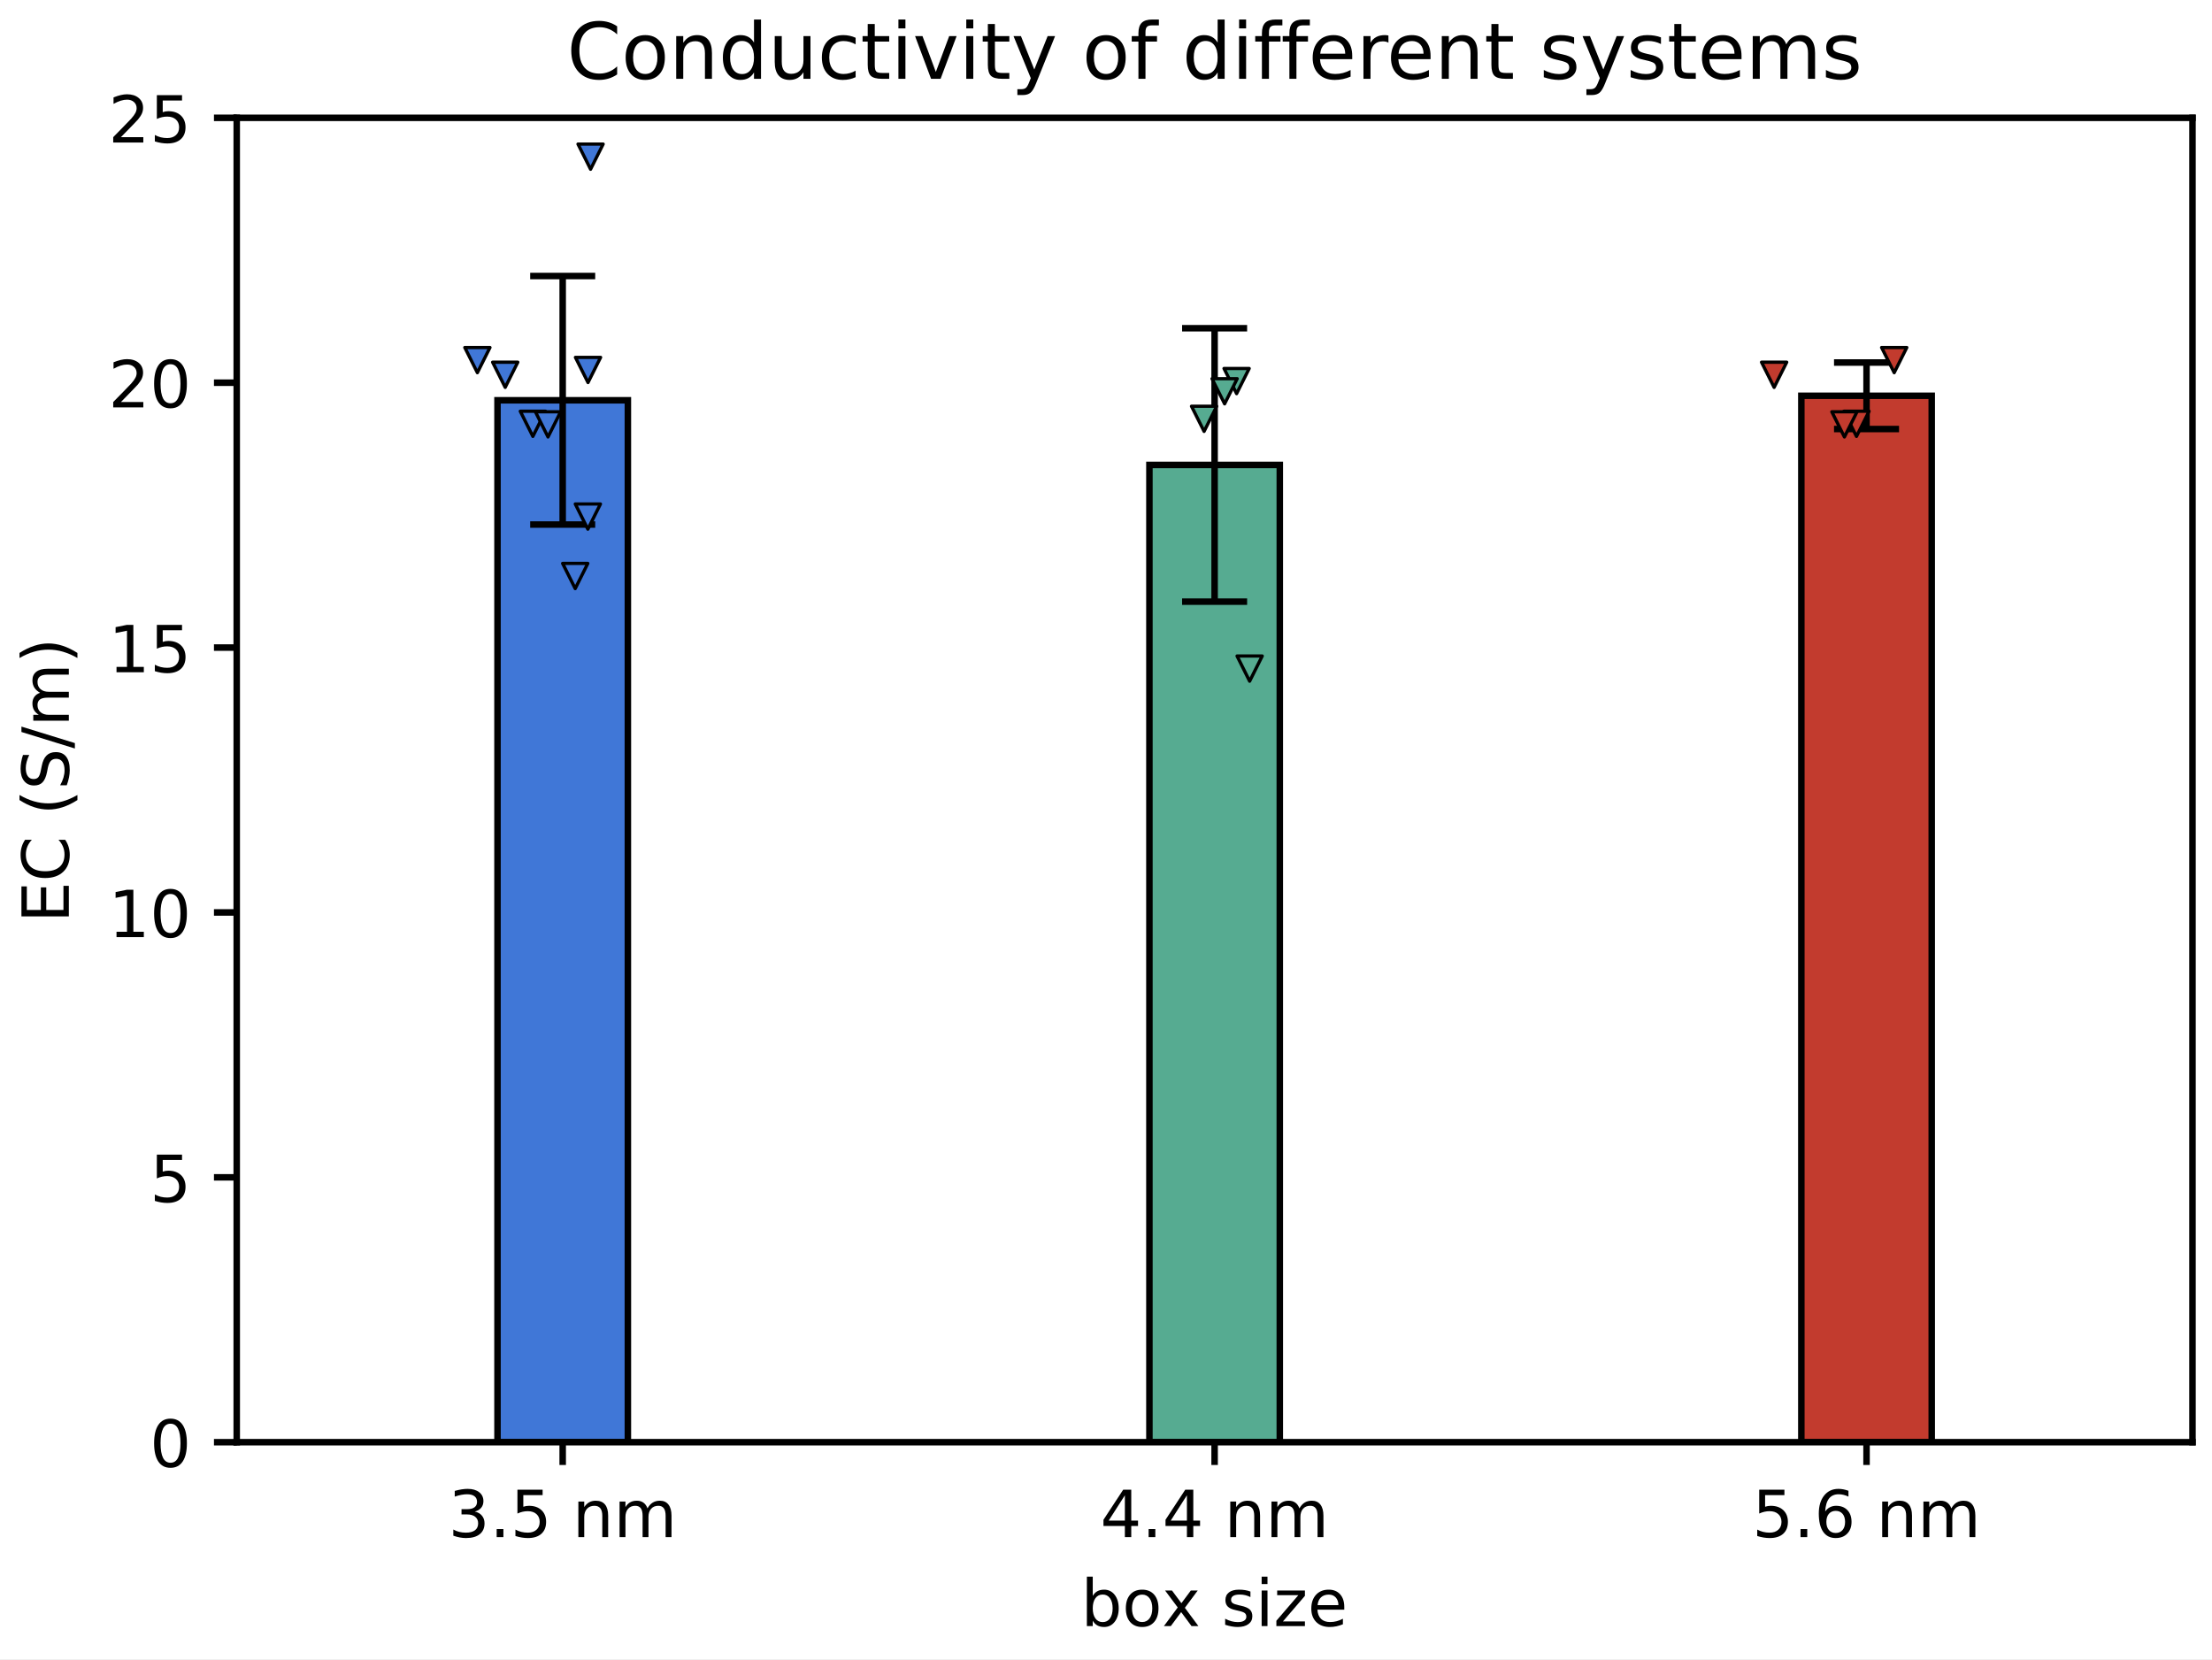
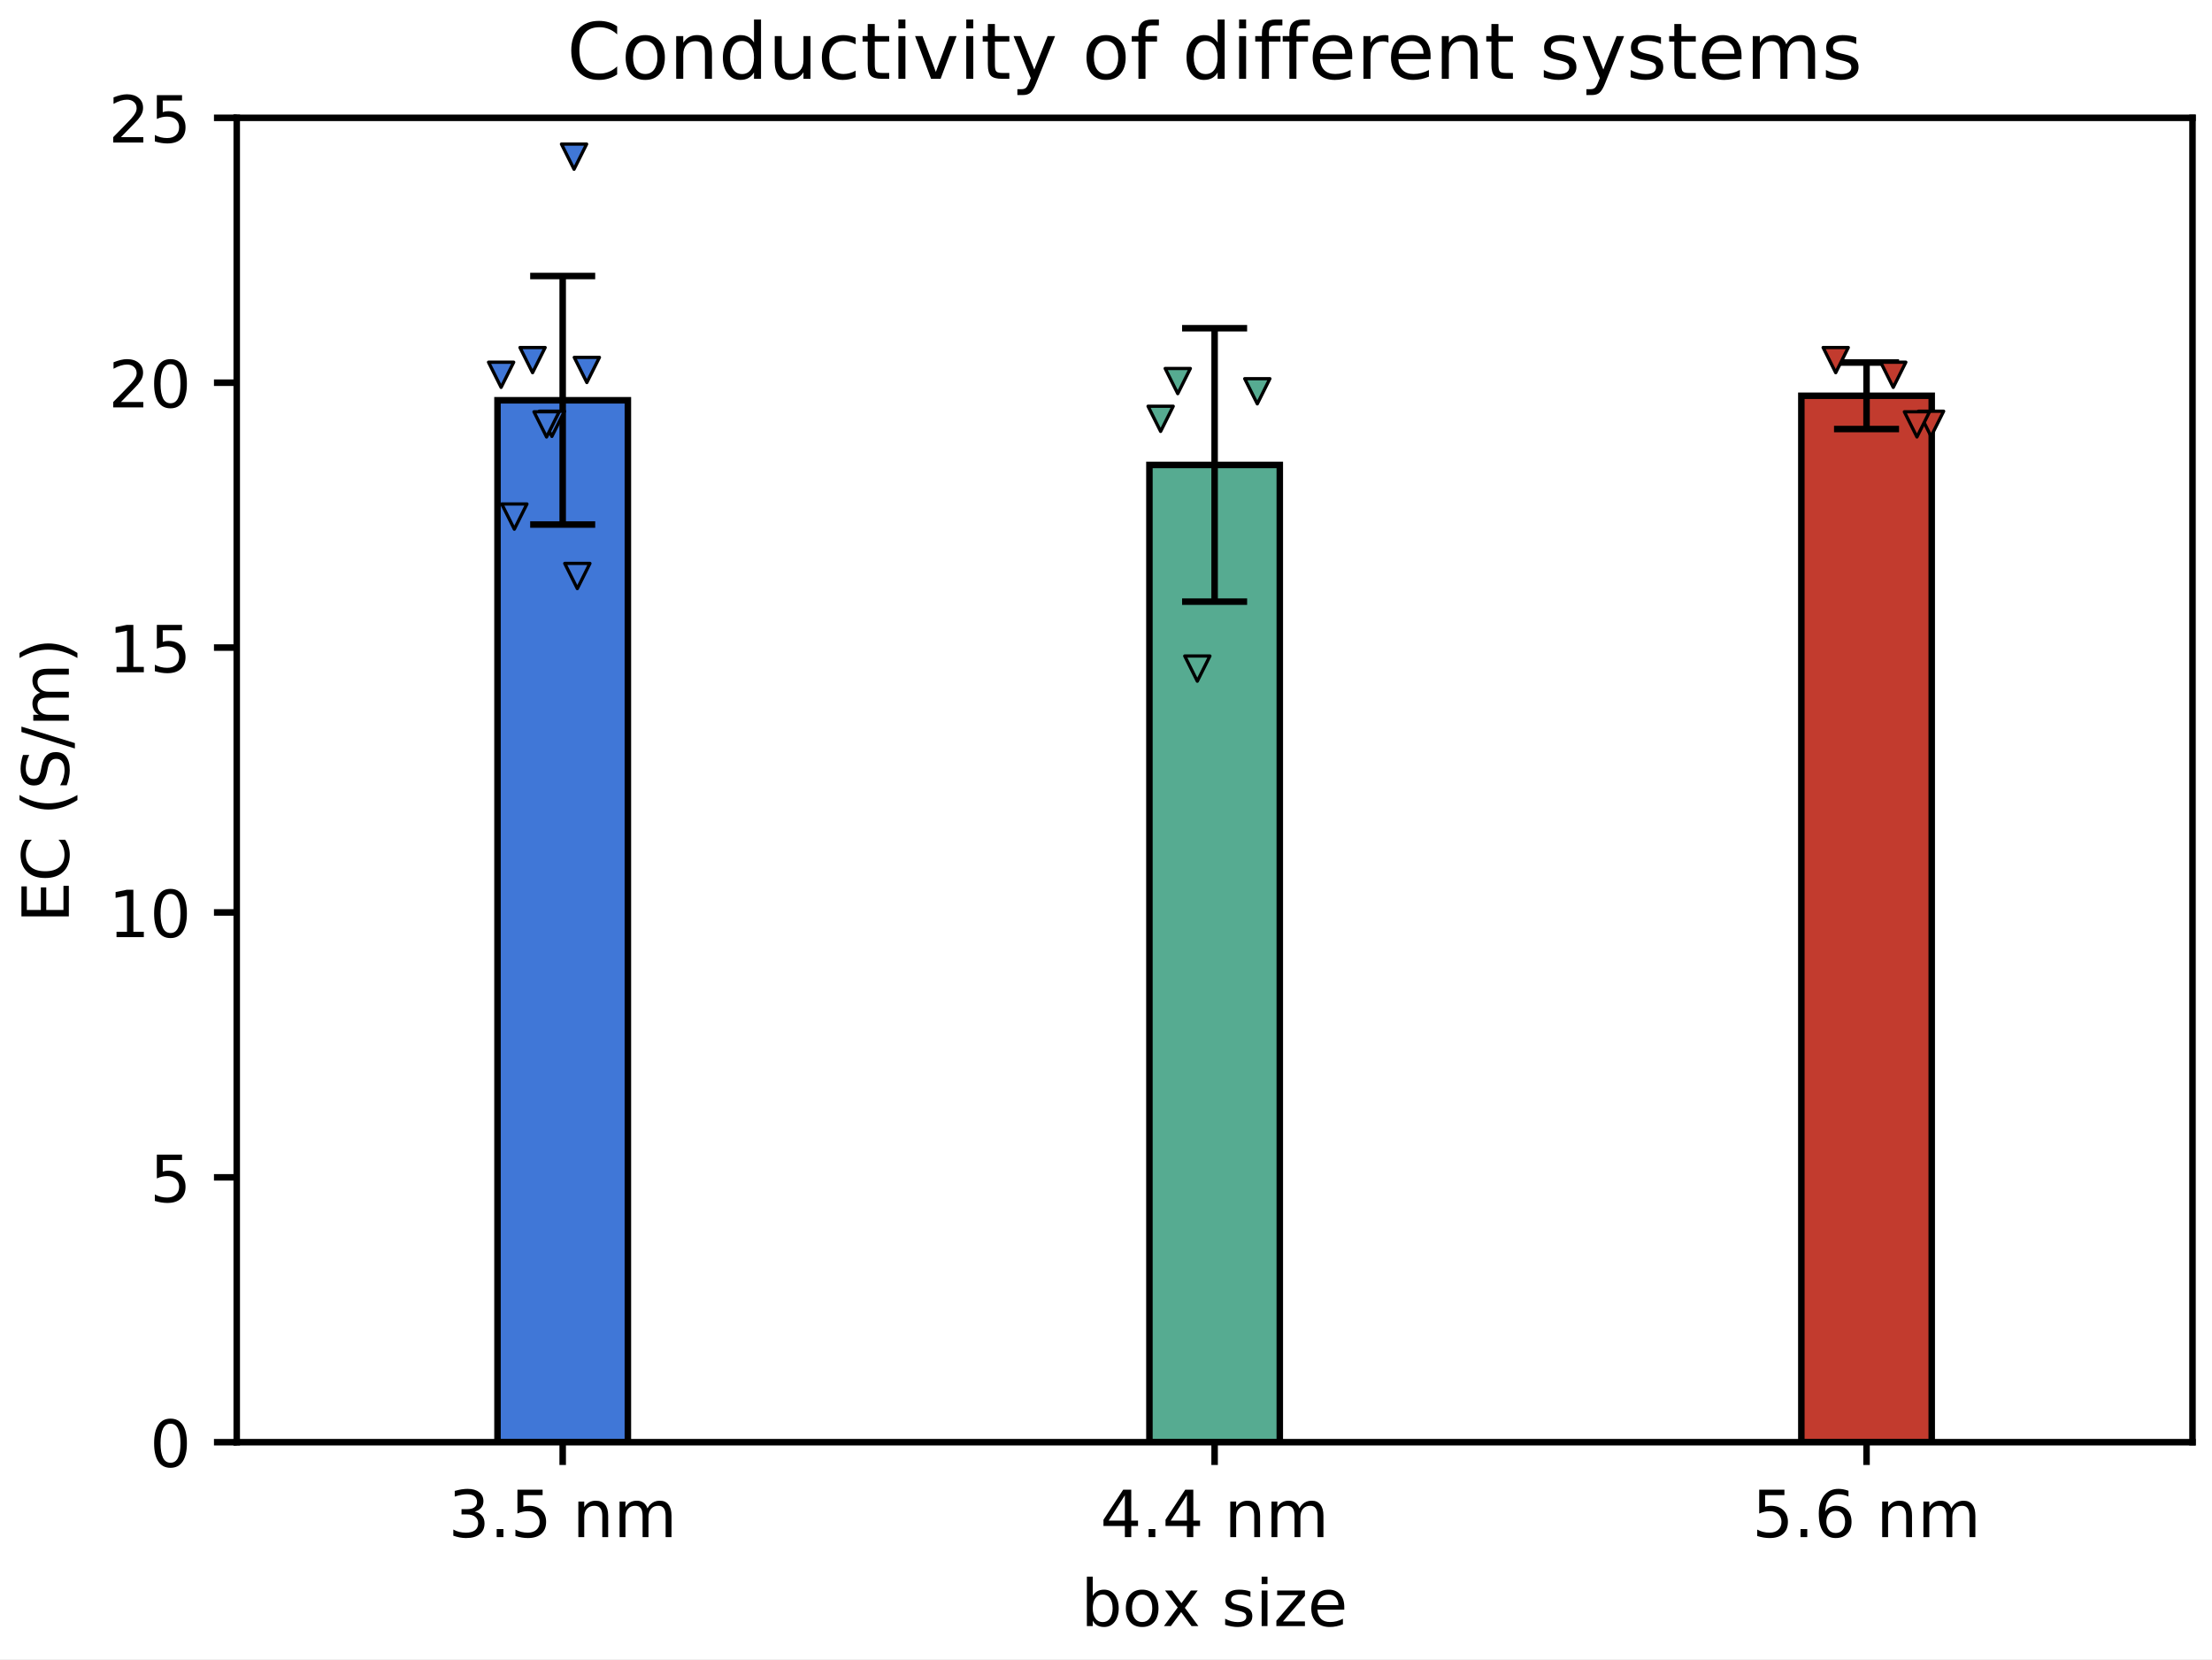
<svg xmlns="http://www.w3.org/2000/svg" xmlns:xlink="http://www.w3.org/1999/xlink" width="340.157pt" height="255.118pt" viewBox="0 0 340.157 255.118" version="1.1">
  <defs>
    <style type="text/css">*{stroke-linejoin: round; stroke-linecap: butt}</style>
  </defs>
  <g id="figure_1">
    <g id="patch_1">
      <path d="M 0 255.118  L 340.157 255.118  L 340.157 0  L 0 0  z " style="fill: #ffffff" />
    </g>
    <g id="axes_1">
      <g id="patch_2">
        <path d="M 36.403 221.762  L 337.157 221.762  L 337.157 18.118  L 36.403 18.118  z " style="fill: #ffffff" />
      </g>
      <g id="patch_3">
-         <path d="M 76.504 221.762  L 96.554 221.762  L 96.554 61.551  L 76.504 61.551  z " clip-path="url(#p35b6b99447)" style="fill: #4077d7; stroke: #000000; stroke-linejoin: miter" />
+         <path d="M 76.504 221.762  L 96.554 221.762  L 96.554 61.551  L 76.504 61.551  z " clip-path="url(#pa10e180529)" style="fill: #4077d7; stroke: #000000; stroke-linejoin: miter" />
      </g>
      <g id="patch_4">
-         <path d="M 176.755 221.762  L 196.805 221.762  L 196.805 71.493  L 176.755 71.493  z " clip-path="url(#p35b6b99447)" style="fill: #56ab91; stroke: #000000; stroke-linejoin: miter" />
+         <path d="M 176.755 221.762  L 196.805 221.762  L 196.805 71.493  L 176.755 71.493  z " clip-path="url(#pa10e180529)" style="fill: #56ab91; stroke: #000000; stroke-linejoin: miter" />
      </g>
      <g id="patch_5">
-         <path d="M 277.006 221.762  L 297.057 221.762  L 297.057 60.858  L 277.006 60.858  z " clip-path="url(#p35b6b99447)" style="fill: #c23b2e; stroke: #000000; stroke-linejoin: miter" />
+         <path d="M 277.006 221.762  L 297.057 221.762  L 297.057 60.858  L 277.006 60.858  z " clip-path="url(#pa10e180529)" style="fill: #c23b2e; stroke: #000000; stroke-linejoin: miter" />
      </g>
      <g id="matplotlib.axis_1">
        <g id="xtick_1">
          <g id="line2d_1">
            <defs>
-               <path id="m641482f532" d="M 0 0  L 0 3.5  " style="stroke: #000000" />
+               <path id="m89b3368148" d="M 0 0  L 0 3.5  " style="stroke: #000000" />
            </defs>
            <g>
-               <use xlink:href="#m641482f532" x="86.529" y="221.762" style="stroke: #000000" />
+               <use xlink:href="#m89b3368148" x="86.529" y="221.762" style="stroke: #000000" />
            </g>
          </g>
          <g id="text_1">
            <g transform="translate(68.94932 236.3601) scale(0.1 -0.1)">
              <defs>
                <path id="DejaVuSans-33" d="M 2597 2516  Q 3050 2419 3304 2112  Q 3559 1806 3559 1356  Q 3559 666 3084 287  Q 2609 -91 1734 -91  Q 1441 -91 1130 -33  Q 819 25 488 141  L 488 750  Q 750 597 1062 519  Q 1375 441 1716 441  Q 2309 441 2620 675  Q 2931 909 2931 1356  Q 2931 1769 2642 2001  Q 2353 2234 1838 2234  L 1294 2234  L 1294 2753  L 1863 2753  Q 2328 2753 2575 2939  Q 2822 3125 2822 3475  Q 2822 3834 2567 4026  Q 2313 4219 1838 4219  Q 1578 4219 1281 4162  Q 984 4106 628 3988  L 628 4550  Q 988 4650 1302 4700  Q 1616 4750 1894 4750  Q 2613 4750 3031 4423  Q 3450 4097 3450 3541  Q 3450 3153 3228 2886  Q 3006 2619 2597 2516  z " transform="scale(0.015625)" />
                <path id="DejaVuSans-2e" d="M 684 794  L 1344 794  L 1344 0  L 684 0  L 684 794  z " transform="scale(0.015625)" />
                <path id="DejaVuSans-35" d="M 691 4666  L 3169 4666  L 3169 4134  L 1269 4134  L 1269 2991  Q 1406 3038 1543 3061  Q 1681 3084 1819 3084  Q 2600 3084 3056 2656  Q 3513 2228 3513 1497  Q 3513 744 3044 326  Q 2575 -91 1722 -91  Q 1428 -91 1123 -41  Q 819 9 494 109  L 494 744  Q 775 591 1075 516  Q 1375 441 1709 441  Q 2250 441 2565 725  Q 2881 1009 2881 1497  Q 2881 1984 2565 2268  Q 2250 2553 1709 2553  Q 1456 2553 1204 2497  Q 953 2441 691 2322  L 691 4666  z " transform="scale(0.015625)" />
                <path id="DejaVuSans-20" transform="scale(0.015625)" />
                <path id="DejaVuSans-6e" d="M 3513 2113  L 3513 0  L 2938 0  L 2938 2094  Q 2938 2591 2744 2837  Q 2550 3084 2163 3084  Q 1697 3084 1428 2787  Q 1159 2491 1159 1978  L 1159 0  L 581 0  L 581 3500  L 1159 3500  L 1159 2956  Q 1366 3272 1645 3428  Q 1925 3584 2291 3584  Q 2894 3584 3203 3211  Q 3513 2838 3513 2113  z " transform="scale(0.015625)" />
                <path id="DejaVuSans-6d" d="M 3328 2828  Q 3544 3216 3844 3400  Q 4144 3584 4550 3584  Q 5097 3584 5394 3201  Q 5691 2819 5691 2113  L 5691 0  L 5113 0  L 5113 2094  Q 5113 2597 4934 2840  Q 4756 3084 4391 3084  Q 3944 3084 3684 2787  Q 3425 2491 3425 1978  L 3425 0  L 2847 0  L 2847 2094  Q 2847 2600 2669 2842  Q 2491 3084 2119 3084  Q 1678 3084 1418 2786  Q 1159 2488 1159 1978  L 1159 0  L 581 0  L 581 3500  L 1159 3500  L 1159 2956  Q 1356 3278 1631 3431  Q 1906 3584 2284 3584  Q 2666 3584 2933 3390  Q 3200 3197 3328 2828  z " transform="scale(0.015625)" />
              </defs>
              <use xlink:href="#DejaVuSans-33" />
              <use xlink:href="#DejaVuSans-2e" x="63.623" />
              <use xlink:href="#DejaVuSans-35" x="95.41" />
              <use xlink:href="#DejaVuSans-20" x="159.033" />
              <use xlink:href="#DejaVuSans-6e" x="190.82" />
              <use xlink:href="#DejaVuSans-6d" x="254.199" />
            </g>
          </g>
        </g>
        <g id="xtick_2">
          <g id="line2d_2">
            <g>
-               <use xlink:href="#m641482f532" x="186.78" y="221.762" style="stroke: #000000" />
+               <use xlink:href="#m89b3368148" x="186.78" y="221.762" style="stroke: #000000" />
            </g>
          </g>
          <g id="text_2">
            <g transform="translate(169.2006 236.3601) scale(0.1 -0.1)">
              <defs>
                <path id="DejaVuSans-34" d="M 2419 4116  L 825 1625  L 2419 1625  L 2419 4116  z M 2253 4666  L 3047 4666  L 3047 1625  L 3713 1625  L 3713 1100  L 3047 1100  L 3047 0  L 2419 0  L 2419 1100  L 313 1100  L 313 1709  L 2253 4666  z " transform="scale(0.015625)" />
              </defs>
              <use xlink:href="#DejaVuSans-34" />
              <use xlink:href="#DejaVuSans-2e" x="63.623" />
              <use xlink:href="#DejaVuSans-34" x="95.41" />
              <use xlink:href="#DejaVuSans-20" x="159.033" />
              <use xlink:href="#DejaVuSans-6e" x="190.82" />
              <use xlink:href="#DejaVuSans-6d" x="254.199" />
            </g>
          </g>
        </g>
        <g id="xtick_3">
          <g id="line2d_3">
            <g>
-               <use xlink:href="#m641482f532" x="287.032" y="221.762" style="stroke: #000000" />
+               <use xlink:href="#m89b3368148" x="287.032" y="221.762" style="stroke: #000000" />
            </g>
          </g>
          <g id="text_3">
            <g transform="translate(269.4519 236.3601) scale(0.1 -0.1)">
              <defs>
                <path id="DejaVuSans-36" d="M 2113 2584  Q 1688 2584 1439 2293  Q 1191 2003 1191 1497  Q 1191 994 1439 701  Q 1688 409 2113 409  Q 2538 409 2786 701  Q 3034 994 3034 1497  Q 3034 2003 2786 2293  Q 2538 2584 2113 2584  z M 3366 4563  L 3366 3988  Q 3128 4100 2886 4159  Q 2644 4219 2406 4219  Q 1781 4219 1451 3797  Q 1122 3375 1075 2522  Q 1259 2794 1537 2939  Q 1816 3084 2150 3084  Q 2853 3084 3261 2657  Q 3669 2231 3669 1497  Q 3669 778 3244 343  Q 2819 -91 2113 -91  Q 1303 -91 875 529  Q 447 1150 447 2328  Q 447 3434 972 4092  Q 1497 4750 2381 4750  Q 2619 4750 2861 4703  Q 3103 4656 3366 4563  z " transform="scale(0.015625)" />
              </defs>
              <use xlink:href="#DejaVuSans-35" />
              <use xlink:href="#DejaVuSans-2e" x="63.623" />
              <use xlink:href="#DejaVuSans-36" x="95.41" />
              <use xlink:href="#DejaVuSans-20" x="159.033" />
              <use xlink:href="#DejaVuSans-6e" x="190.82" />
              <use xlink:href="#DejaVuSans-6d" x="254.199" />
            </g>
          </g>
        </g>
        <g id="text_4">
          <g transform="translate(166.2303 250.0382) scale(0.1 -0.1)">
            <defs>
              <path id="DejaVuSans-62" d="M 3116 1747  Q 3116 2381 2855 2742  Q 2594 3103 2138 3103  Q 1681 3103 1420 2742  Q 1159 2381 1159 1747  Q 1159 1113 1420 752  Q 1681 391 2138 391  Q 2594 391 2855 752  Q 3116 1113 3116 1747  z M 1159 2969  Q 1341 3281 1617 3432  Q 1894 3584 2278 3584  Q 2916 3584 3314 3078  Q 3713 2572 3713 1747  Q 3713 922 3314 415  Q 2916 -91 2278 -91  Q 1894 -91 1617 61  Q 1341 213 1159 525  L 1159 0  L 581 0  L 581 4863  L 1159 4863  L 1159 2969  z " transform="scale(0.015625)" />
              <path id="DejaVuSans-6f" d="M 1959 3097  Q 1497 3097 1228 2736  Q 959 2375 959 1747  Q 959 1119 1226 758  Q 1494 397 1959 397  Q 2419 397 2687 759  Q 2956 1122 2956 1747  Q 2956 2369 2687 2733  Q 2419 3097 1959 3097  z M 1959 3584  Q 2709 3584 3137 3096  Q 3566 2609 3566 1747  Q 3566 888 3137 398  Q 2709 -91 1959 -91  Q 1206 -91 779 398  Q 353 888 353 1747  Q 353 2609 779 3096  Q 1206 3584 1959 3584  z " transform="scale(0.015625)" />
              <path id="DejaVuSans-78" d="M 3513 3500  L 2247 1797  L 3578 0  L 2900 0  L 1881 1375  L 863 0  L 184 0  L 1544 1831  L 300 3500  L 978 3500  L 1906 2253  L 2834 3500  L 3513 3500  z " transform="scale(0.015625)" />
              <path id="DejaVuSans-73" d="M 2834 3397  L 2834 2853  Q 2591 2978 2328 3040  Q 2066 3103 1784 3103  Q 1356 3103 1142 2972  Q 928 2841 928 2578  Q 928 2378 1081 2264  Q 1234 2150 1697 2047  L 1894 2003  Q 2506 1872 2764 1633  Q 3022 1394 3022 966  Q 3022 478 2636 193  Q 2250 -91 1575 -91  Q 1294 -91 989 -36  Q 684 19 347 128  L 347 722  Q 666 556 975 473  Q 1284 391 1588 391  Q 1994 391 2212 530  Q 2431 669 2431 922  Q 2431 1156 2273 1281  Q 2116 1406 1581 1522  L 1381 1569  Q 847 1681 609 1914  Q 372 2147 372 2553  Q 372 3047 722 3315  Q 1072 3584 1716 3584  Q 2034 3584 2315 3537  Q 2597 3491 2834 3397  z " transform="scale(0.015625)" />
              <path id="DejaVuSans-69" d="M 603 3500  L 1178 3500  L 1178 0  L 603 0  L 603 3500  z M 603 4863  L 1178 4863  L 1178 4134  L 603 4134  L 603 4863  z " transform="scale(0.015625)" />
              <path id="DejaVuSans-7a" d="M 353 3500  L 3084 3500  L 3084 2975  L 922 459  L 3084 459  L 3084 0  L 275 0  L 275 525  L 2438 3041  L 353 3041  L 353 3500  z " transform="scale(0.015625)" />
              <path id="DejaVuSans-65" d="M 3597 1894  L 3597 1613  L 953 1613  Q 991 1019 1311 708  Q 1631 397 2203 397  Q 2534 397 2845 478  Q 3156 559 3463 722  L 3463 178  Q 3153 47 2828 -22  Q 2503 -91 2169 -91  Q 1331 -91 842 396  Q 353 884 353 1716  Q 353 2575 817 3079  Q 1281 3584 2069 3584  Q 2775 3584 3186 3129  Q 3597 2675 3597 1894  z M 3022 2063  Q 3016 2534 2758 2815  Q 2500 3097 2075 3097  Q 1594 3097 1305 2825  Q 1016 2553 972 2059  L 3022 2063  z " transform="scale(0.015625)" />
            </defs>
            <use xlink:href="#DejaVuSans-62" transform="translate(0 0.015625)" />
            <use xlink:href="#DejaVuSans-6f" transform="translate(63.47656 0.015625)" />
            <use xlink:href="#DejaVuSans-78" transform="translate(124.6582 0.015625)" />
            <use xlink:href="#DejaVuSans-73" transform="translate(216.3083 0.015625)" />
            <use xlink:href="#DejaVuSans-69" transform="translate(268.4079 0.015625)" />
            <use xlink:href="#DejaVuSans-7a" transform="translate(296.1911 0.015625)" />
            <use xlink:href="#DejaVuSans-65" transform="translate(348.6813 0.015625)" />
          </g>
        </g>
      </g>
      <g id="matplotlib.axis_2">
        <g id="ytick_1">
          <g id="line2d_4">
            <defs>
-               <path id="mec5963b5b7" d="M 0 0  L -3.5 0  " style="stroke: #000000" />
+               <path id="mb17087c12b" d="M 0 0  L -3.5 0  " style="stroke: #000000" />
            </defs>
            <g>
-               <use xlink:href="#mec5963b5b7" x="36.403" y="221.762" style="stroke: #000000" />
+               <use xlink:href="#mb17087c12b" x="36.403" y="221.762" style="stroke: #000000" />
            </g>
          </g>
          <g id="text_5">
            <g transform="translate(23.04087 225.5608) scale(0.1 -0.1)">
              <defs>
                <path id="DejaVuSans-30" d="M 2034 4250  Q 1547 4250 1301 3770  Q 1056 3291 1056 2328  Q 1056 1369 1301 889  Q 1547 409 2034 409  Q 2525 409 2770 889  Q 3016 1369 3016 2328  Q 3016 3291 2770 3770  Q 2525 4250 2034 4250  z M 2034 4750  Q 2819 4750 3233 4129  Q 3647 3509 3647 2328  Q 3647 1150 3233 529  Q 2819 -91 2034 -91  Q 1250 -91 836 529  Q 422 1150 422 2328  Q 422 3509 836 4129  Q 1250 4750 2034 4750  z " transform="scale(0.015625)" />
              </defs>
              <use xlink:href="#DejaVuSans-30" />
            </g>
          </g>
        </g>
        <g id="ytick_2">
          <g id="line2d_5">
            <g>
-               <use xlink:href="#mec5963b5b7" x="36.403" y="181.033" style="stroke: #000000" />
+               <use xlink:href="#mb17087c12b" x="36.403" y="181.033" style="stroke: #000000" />
            </g>
          </g>
          <g id="text_6">
            <g transform="translate(23.04087 184.8322) scale(0.1 -0.1)">
              <use xlink:href="#DejaVuSans-35" />
            </g>
          </g>
        </g>
        <g id="ytick_3">
          <g id="line2d_6">
            <g>
-               <use xlink:href="#mec5963b5b7" x="36.403" y="140.304" style="stroke: #000000" />
+               <use xlink:href="#mb17087c12b" x="36.403" y="140.304" style="stroke: #000000" />
            </g>
          </g>
          <g id="text_7">
            <g transform="translate(16.67836 144.1035) scale(0.1 -0.1)">
              <defs>
                <path id="DejaVuSans-31" d="M 794 531  L 1825 531  L 1825 4091  L 703 3866  L 703 4441  L 1819 4666  L 2450 4666  L 2450 531  L 3481 531  L 3481 0  L 794 0  L 794 531  z " transform="scale(0.015625)" />
              </defs>
              <use xlink:href="#DejaVuSans-31" />
              <use xlink:href="#DejaVuSans-30" x="63.623" />
            </g>
          </g>
        </g>
        <g id="ytick_4">
          <g id="line2d_7">
            <g>
-               <use xlink:href="#mec5963b5b7" x="36.403" y="99.576" style="stroke: #000000" />
+               <use xlink:href="#mb17087c12b" x="36.403" y="99.576" style="stroke: #000000" />
            </g>
          </g>
          <g id="text_8">
            <g transform="translate(16.67836 103.3749) scale(0.1 -0.1)">
              <use xlink:href="#DejaVuSans-31" />
              <use xlink:href="#DejaVuSans-35" x="63.623" />
            </g>
          </g>
        </g>
        <g id="ytick_5">
          <g id="line2d_8">
            <g>
-               <use xlink:href="#mec5963b5b7" x="36.403" y="58.847" style="stroke: #000000" />
+               <use xlink:href="#mb17087c12b" x="36.403" y="58.847" style="stroke: #000000" />
            </g>
          </g>
          <g id="text_9">
            <g transform="translate(16.67836 62.64623) scale(0.1 -0.1)">
              <defs>
                <path id="DejaVuSans-32" d="M 1228 531  L 3431 531  L 3431 0  L 469 0  L 469 531  Q 828 903 1448 1529  Q 2069 2156 2228 2338  Q 2531 2678 2651 2914  Q 2772 3150 2772 3378  Q 2772 3750 2511 3984  Q 2250 4219 1831 4219  Q 1534 4219 1204 4116  Q 875 4013 500 3803  L 500 4441  Q 881 4594 1212 4672  Q 1544 4750 1819 4750  Q 2544 4750 2975 4387  Q 3406 4025 3406 3419  Q 3406 3131 3298 2873  Q 3191 2616 2906 2266  Q 2828 2175 2409 1742  Q 1991 1309 1228 531  z " transform="scale(0.015625)" />
              </defs>
              <use xlink:href="#DejaVuSans-32" />
              <use xlink:href="#DejaVuSans-30" x="63.623" />
            </g>
          </g>
        </g>
        <g id="ytick_6">
          <g id="line2d_9">
            <g>
-               <use xlink:href="#mec5963b5b7" x="36.403" y="18.118" style="stroke: #000000" />
+               <use xlink:href="#mb17087c12b" x="36.403" y="18.118" style="stroke: #000000" />
            </g>
          </g>
          <g id="text_10">
            <g transform="translate(16.67836 21.91758) scale(0.1 -0.1)">
              <use xlink:href="#DejaVuSans-32" />
              <use xlink:href="#DejaVuSans-35" x="63.623" />
            </g>
          </g>
        </g>
        <g id="text_11">
          <g transform="translate(10.59868 141.89) rotate(-90) scale(0.1 -0.1)">
            <defs>
              <path id="DejaVuSans-45" d="M 628 4666  L 3578 4666  L 3578 4134  L 1259 4134  L 1259 2753  L 3481 2753  L 3481 2222  L 1259 2222  L 1259 531  L 3634 531  L 3634 0  L 628 0  L 628 4666  z " transform="scale(0.015625)" />
              <path id="DejaVuSans-43" d="M 4122 4306  L 4122 3641  Q 3803 3938 3442 4084  Q 3081 4231 2675 4231  Q 1875 4231 1450 3742  Q 1025 3253 1025 2328  Q 1025 1406 1450 917  Q 1875 428 2675 428  Q 3081 428 3442 575  Q 3803 722 4122 1019  L 4122 359  Q 3791 134 3420 21  Q 3050 -91 2638 -91  Q 1578 -91 968 557  Q 359 1206 359 2328  Q 359 3453 968 4101  Q 1578 4750 2638 4750  Q 3056 4750 3426 4639  Q 3797 4528 4122 4306  z " transform="scale(0.015625)" />
              <path id="DejaVuSans-28" d="M 1984 4856  Q 1566 4138 1362 3434  Q 1159 2731 1159 2009  Q 1159 1288 1364 580  Q 1569 -128 1984 -844  L 1484 -844  Q 1016 -109 783 600  Q 550 1309 550 2009  Q 550 2706 781 3412  Q 1013 4119 1484 4856  L 1984 4856  z " transform="scale(0.015625)" />
              <path id="DejaVuSans-53" d="M 3425 4513  L 3425 3897  Q 3066 4069 2747 4153  Q 2428 4238 2131 4238  Q 1616 4238 1336 4038  Q 1056 3838 1056 3469  Q 1056 3159 1242 3001  Q 1428 2844 1947 2747  L 2328 2669  Q 3034 2534 3370 2195  Q 3706 1856 3706 1288  Q 3706 609 3251 259  Q 2797 -91 1919 -91  Q 1588 -91 1214 -16  Q 841 59 441 206  L 441 856  Q 825 641 1194 531  Q 1563 422 1919 422  Q 2459 422 2753 634  Q 3047 847 3047 1241  Q 3047 1584 2836 1778  Q 2625 1972 2144 2069  L 1759 2144  Q 1053 2284 737 2584  Q 422 2884 422 3419  Q 422 4038 858 4394  Q 1294 4750 2059 4750  Q 2388 4750 2728 4690  Q 3069 4631 3425 4513  z " transform="scale(0.015625)" />
              <path id="DejaVuSans-2f" d="M 1625 4666  L 2156 4666  L 531 -594  L 0 -594  L 1625 4666  z " transform="scale(0.015625)" />
              <path id="DejaVuSans-29" d="M 513 4856  L 1013 4856  Q 1481 4119 1714 3412  Q 1947 2706 1947 2009  Q 1947 1309 1714 600  Q 1481 -109 1013 -844  L 513 -844  Q 928 -128 1133 580  Q 1338 1288 1338 2009  Q 1338 2731 1133 3434  Q 928 4138 513 4856  z " transform="scale(0.015625)" />
            </defs>
            <use xlink:href="#DejaVuSans-45" transform="translate(0 0.125)" />
            <use xlink:href="#DejaVuSans-43" transform="translate(63.18359 0.125)" />
            <use xlink:href="#DejaVuSans-28" transform="translate(165.4782 0.125)" />
            <use xlink:href="#DejaVuSans-53" transform="translate(204.4919 0.125)" />
            <use xlink:href="#DejaVuSans-2f" transform="translate(267.9684 0.125)" />
            <use xlink:href="#DejaVuSans-6d" transform="translate(301.6598 0.125)" />
            <use xlink:href="#DejaVuSans-29" transform="translate(399.0719 0.125)" />
          </g>
        </g>
      </g>
      <g id="LineCollection_1">
-         <path d="M 86.529 80.657  L 86.529 42.445  " clip-path="url(#p35b6b99447)" style="fill: none; stroke: #000000" />
+         <path d="M 86.529 80.657  L 86.529 42.445  " clip-path="url(#pa10e180529)" style="fill: none; stroke: #000000" />
      </g>
      <g id="line2d_10">
        <defs>
-           <path id="mb1ffb82623" d="M 5 0  L -5 -0  " style="stroke: #000000" />
+           <path id="m71929b0779" d="M 5 0  L -5 -0  " style="stroke: #000000" />
        </defs>
-         <g clip-path="url(#p35b6b99447)">
-           <use xlink:href="#mb1ffb82623" x="86.529" y="80.657" style="stroke: #000000" />
+         <g clip-path="url(#pa10e180529)">
+           <use xlink:href="#m71929b0779" x="86.529" y="80.657" style="stroke: #000000" />
        </g>
      </g>
      <g id="line2d_11">
-         <g clip-path="url(#p35b6b99447)">
-           <use xlink:href="#mb1ffb82623" x="86.529" y="42.445" style="stroke: #000000" />
+         <g clip-path="url(#pa10e180529)">
+           <use xlink:href="#m71929b0779" x="86.529" y="42.445" style="stroke: #000000" />
        </g>
      </g>
      <g id="PathCollection_1">
        <defs>
-           <path id="md669ce4ab2" d="M -0 1.936  L 1.936 -1.936  L -1.936 -1.936  z " style="stroke: #000000; stroke-width: 0.5" />
+           <path id="m96daaf46d6" d="M -0 1.936  L 1.936 -1.936  L -1.936 -1.936  z " style="stroke: #000000; stroke-width: 0.5" />
        </defs>
-         <g clip-path="url(#p35b6b99447)">
-           <use xlink:href="#md669ce4ab2" x="77.689" y="57.631" style="fill: #4077d7; stroke: #000000; stroke-width: 0.5" />
-           <use xlink:href="#md669ce4ab2" x="73.411" y="55.373" style="fill: #4077d7; stroke: #000000; stroke-width: 0.5" />
-           <use xlink:href="#md669ce4ab2" x="81.943" y="65.169" style="fill: #4077d7; stroke: #000000; stroke-width: 0.5" />
-           <use xlink:href="#md669ce4ab2" x="84.273" y="65.257" style="fill: #4077d7; stroke: #000000; stroke-width: 0.5" />
-           <use xlink:href="#md669ce4ab2" x="90.817" y="24.09" style="fill: #4077d7; stroke: #000000; stroke-width: 0.5" />
-           <use xlink:href="#md669ce4ab2" x="88.456" y="88.571" style="fill: #4077d7; stroke: #000000; stroke-width: 0.5" />
-           <use xlink:href="#md669ce4ab2" x="90.401" y="79.432" style="fill: #4077d7; stroke: #000000; stroke-width: 0.5" />
-           <use xlink:href="#md669ce4ab2" x="90.424" y="56.888" style="fill: #4077d7; stroke: #000000; stroke-width: 0.5" />
+         <g clip-path="url(#pa10e180529)">
+           <use xlink:href="#m96daaf46d6" x="77.06" y="57.631" style="fill: #4077d7; stroke: #000000; stroke-width: 0.5" />
+           <use xlink:href="#m96daaf46d6" x="81.897" y="55.373" style="fill: #4077d7; stroke: #000000; stroke-width: 0.5" />
+           <use xlink:href="#m96daaf46d6" x="84.869" y="65.169" style="fill: #4077d7; stroke: #000000; stroke-width: 0.5" />
+           <use xlink:href="#m96daaf46d6" x="84.05" y="65.257" style="fill: #4077d7; stroke: #000000; stroke-width: 0.5" />
+           <use xlink:href="#m96daaf46d6" x="88.276" y="24.09" style="fill: #4077d7; stroke: #000000; stroke-width: 0.5" />
+           <use xlink:href="#m96daaf46d6" x="88.781" y="88.571" style="fill: #4077d7; stroke: #000000; stroke-width: 0.5" />
+           <use xlink:href="#m96daaf46d6" x="79.095" y="79.432" style="fill: #4077d7; stroke: #000000; stroke-width: 0.5" />
+           <use xlink:href="#m96daaf46d6" x="90.244" y="56.888" style="fill: #4077d7; stroke: #000000; stroke-width: 0.5" />
        </g>
      </g>
      <g id="LineCollection_2">
-         <path d="M 186.78 92.514  L 186.78 50.471  " clip-path="url(#p35b6b99447)" style="fill: none; stroke: #000000" />
+         <path d="M 186.78 92.514  L 186.78 50.471  " clip-path="url(#pa10e180529)" style="fill: none; stroke: #000000" />
      </g>
      <g id="line2d_12">
-         <g clip-path="url(#p35b6b99447)">
-           <use xlink:href="#mb1ffb82623" x="186.78" y="92.514" style="stroke: #000000" />
+         <g clip-path="url(#pa10e180529)">
+           <use xlink:href="#m71929b0779" x="186.78" y="92.514" style="stroke: #000000" />
        </g>
      </g>
      <g id="line2d_13">
-         <g clip-path="url(#p35b6b99447)">
-           <use xlink:href="#mb1ffb82623" x="186.78" y="50.471" style="stroke: #000000" />
+         <g clip-path="url(#pa10e180529)">
+           <use xlink:href="#m71929b0779" x="186.78" y="50.471" style="stroke: #000000" />
        </g>
      </g>
      <g id="PathCollection_2">
        <defs>
-           <path id="mf46f031171" d="M -0 1.936  L 1.936 -1.936  L -1.936 -1.936  z " style="stroke: #000000; stroke-width: 0.5" />
+           <path id="m2a93d5c015" d="M -0 1.936  L 1.936 -1.936  L -1.936 -1.936  z " style="stroke: #000000; stroke-width: 0.5" />
        </defs>
-         <g clip-path="url(#p35b6b99447)">
-           <use xlink:href="#mf46f031171" x="192.168" y="102.809" style="fill: #56ab91; stroke: #000000; stroke-width: 0.5" />
-           <use xlink:href="#mf46f031171" x="185.162" y="64.401" style="fill: #56ab91; stroke: #000000; stroke-width: 0.5" />
-           <use xlink:href="#mf46f031171" x="190.162" y="58.595" style="fill: #56ab91; stroke: #000000; stroke-width: 0.5" />
-           <use xlink:href="#mf46f031171" x="188.319" y="60.165" style="fill: #56ab91; stroke: #000000; stroke-width: 0.5" />
+         <g clip-path="url(#pa10e180529)">
+           <use xlink:href="#m2a93d5c015" x="184.122" y="102.809" style="fill: #56ab91; stroke: #000000; stroke-width: 0.5" />
+           <use xlink:href="#m2a93d5c015" x="178.48" y="64.401" style="fill: #56ab91; stroke: #000000; stroke-width: 0.5" />
+           <use xlink:href="#m2a93d5c015" x="181.113" y="58.595" style="fill: #56ab91; stroke: #000000; stroke-width: 0.5" />
+           <use xlink:href="#m2a93d5c015" x="193.345" y="60.165" style="fill: #56ab91; stroke: #000000; stroke-width: 0.5" />
        </g>
      </g>
      <g id="LineCollection_3">
-         <path d="M 287.032 65.971  L 287.032 55.744  " clip-path="url(#p35b6b99447)" style="fill: none; stroke: #000000" />
+         <path d="M 287.032 65.971  L 287.032 55.744  " clip-path="url(#pa10e180529)" style="fill: none; stroke: #000000" />
      </g>
      <g id="line2d_14">
-         <g clip-path="url(#p35b6b99447)">
-           <use xlink:href="#mb1ffb82623" x="287.032" y="65.971" style="stroke: #000000" />
+         <g clip-path="url(#pa10e180529)">
+           <use xlink:href="#m71929b0779" x="287.032" y="65.971" style="stroke: #000000" />
        </g>
      </g>
      <g id="line2d_15">
-         <g clip-path="url(#p35b6b99447)">
-           <use xlink:href="#mb1ffb82623" x="287.032" y="55.744" style="stroke: #000000" />
+         <g clip-path="url(#pa10e180529)">
+           <use xlink:href="#m71929b0779" x="287.032" y="55.744" style="stroke: #000000" />
        </g>
      </g>
      <g id="PathCollection_3">
        <defs>
-           <path id="m1c941eabaa" d="M -0 1.936  L 1.936 -1.936  L -1.936 -1.936  z " style="stroke: #000000; stroke-width: 0.5" />
+           <path id="m970a1ca83b" d="M -0 1.936  L 1.936 -1.936  L -1.936 -1.936  z " style="stroke: #000000; stroke-width: 0.5" />
        </defs>
-         <g clip-path="url(#p35b6b99447)">
-           <use xlink:href="#m1c941eabaa" x="272.821" y="57.631" style="fill: #c23b2e; stroke: #000000; stroke-width: 0.5" />
-           <use xlink:href="#m1c941eabaa" x="291.286" y="55.373" style="fill: #c23b2e; stroke: #000000; stroke-width: 0.5" />
-           <use xlink:href="#m1c941eabaa" x="285.487" y="65.169" style="fill: #c23b2e; stroke: #000000; stroke-width: 0.5" />
-           <use xlink:href="#m1c941eabaa" x="283.631" y="65.257" style="fill: #c23b2e; stroke: #000000; stroke-width: 0.5" />
+         <g clip-path="url(#pa10e180529)">
+           <use xlink:href="#m970a1ca83b" x="291.14" y="57.631" style="fill: #c23b2e; stroke: #000000; stroke-width: 0.5" />
+           <use xlink:href="#m970a1ca83b" x="282.292" y="55.373" style="fill: #c23b2e; stroke: #000000; stroke-width: 0.5" />
+           <use xlink:href="#m970a1ca83b" x="296.954" y="65.169" style="fill: #c23b2e; stroke: #000000; stroke-width: 0.5" />
+           <use xlink:href="#m970a1ca83b" x="294.784" y="65.257" style="fill: #c23b2e; stroke: #000000; stroke-width: 0.5" />
        </g>
      </g>
      <g id="patch_6">
        <path d="M 36.403 221.762  L 36.403 18.118  " style="fill: none; stroke: #000000; stroke-linejoin: miter; stroke-linecap: square" />
      </g>
      <g id="patch_7">
        <path d="M 337.157 221.762  L 337.157 18.118  " style="fill: none; stroke: #000000; stroke-linejoin: miter; stroke-linecap: square" />
      </g>
      <g id="patch_8">
        <path d="M 36.403 221.762  L 337.157 221.762  " style="fill: none; stroke: #000000; stroke-linejoin: miter; stroke-linecap: square" />
      </g>
      <g id="patch_9">
        <path d="M 36.403 18.118  L 337.157 18.118  " style="fill: none; stroke: #000000; stroke-linejoin: miter; stroke-linecap: square" />
      </g>
      <g id="text_12">
        <g transform="translate(87.17468 12.11837) scale(0.12 -0.12)">
          <defs>
            <path id="DejaVuSans-64" d="M 2906 2969  L 2906 4863  L 3481 4863  L 3481 0  L 2906 0  L 2906 525  Q 2725 213 2448 61  Q 2172 -91 1784 -91  Q 1150 -91 751 415  Q 353 922 353 1747  Q 353 2572 751 3078  Q 1150 3584 1784 3584  Q 2172 3584 2448 3432  Q 2725 3281 2906 2969  z M 947 1747  Q 947 1113 1208 752  Q 1469 391 1925 391  Q 2381 391 2643 752  Q 2906 1113 2906 1747  Q 2906 2381 2643 2742  Q 2381 3103 1925 3103  Q 1469 3103 1208 2742  Q 947 2381 947 1747  z " transform="scale(0.015625)" />
            <path id="DejaVuSans-75" d="M 544 1381  L 544 3500  L 1119 3500  L 1119 1403  Q 1119 906 1312 657  Q 1506 409 1894 409  Q 2359 409 2629 706  Q 2900 1003 2900 1516  L 2900 3500  L 3475 3500  L 3475 0  L 2900 0  L 2900 538  Q 2691 219 2414 64  Q 2138 -91 1772 -91  Q 1169 -91 856 284  Q 544 659 544 1381  z M 1991 3584  L 1991 3584  z " transform="scale(0.015625)" />
            <path id="DejaVuSans-63" d="M 3122 3366  L 3122 2828  Q 2878 2963 2633 3030  Q 2388 3097 2138 3097  Q 1578 3097 1268 2742  Q 959 2388 959 1747  Q 959 1106 1268 751  Q 1578 397 2138 397  Q 2388 397 2633 464  Q 2878 531 3122 666  L 3122 134  Q 2881 22 2623 -34  Q 2366 -91 2075 -91  Q 1284 -91 818 406  Q 353 903 353 1747  Q 353 2603 823 3093  Q 1294 3584 2113 3584  Q 2378 3584 2631 3529  Q 2884 3475 3122 3366  z " transform="scale(0.015625)" />
            <path id="DejaVuSans-74" d="M 1172 4494  L 1172 3500  L 2356 3500  L 2356 3053  L 1172 3053  L 1172 1153  Q 1172 725 1289 603  Q 1406 481 1766 481  L 2356 481  L 2356 0  L 1766 0  Q 1100 0 847 248  Q 594 497 594 1153  L 594 3053  L 172 3053  L 172 3500  L 594 3500  L 594 4494  L 1172 4494  z " transform="scale(0.015625)" />
            <path id="DejaVuSans-76" d="M 191 3500  L 800 3500  L 1894 563  L 2988 3500  L 3597 3500  L 2284 0  L 1503 0  L 191 3500  z " transform="scale(0.015625)" />
            <path id="DejaVuSans-79" d="M 2059 -325  Q 1816 -950 1584 -1140  Q 1353 -1331 966 -1331  L 506 -1331  L 506 -850  L 844 -850  Q 1081 -850 1212 -737  Q 1344 -625 1503 -206  L 1606 56  L 191 3500  L 800 3500  L 1894 763  L 2988 3500  L 3597 3500  L 2059 -325  z " transform="scale(0.015625)" />
            <path id="DejaVuSans-66" d="M 2375 4863  L 2375 4384  L 1825 4384  Q 1516 4384 1395 4259  Q 1275 4134 1275 3809  L 1275 3500  L 2222 3500  L 2222 3053  L 1275 3053  L 1275 0  L 697 0  L 697 3053  L 147 3053  L 147 3500  L 697 3500  L 697 3744  Q 697 4328 969 4595  Q 1241 4863 1831 4863  L 2375 4863  z " transform="scale(0.015625)" />
            <path id="DejaVuSans-72" d="M 2631 2963  Q 2534 3019 2420 3045  Q 2306 3072 2169 3072  Q 1681 3072 1420 2755  Q 1159 2438 1159 1844  L 1159 0  L 581 0  L 581 3500  L 1159 3500  L 1159 2956  Q 1341 3275 1631 3429  Q 1922 3584 2338 3584  Q 2397 3584 2469 3576  Q 2541 3569 2628 3553  L 2631 2963  z " transform="scale(0.015625)" />
          </defs>
          <use xlink:href="#DejaVuSans-43" />
          <use xlink:href="#DejaVuSans-6f" x="69.824" />
          <use xlink:href="#DejaVuSans-6e" x="131.006" />
          <use xlink:href="#DejaVuSans-64" x="194.385" />
          <use xlink:href="#DejaVuSans-75" x="257.861" />
          <use xlink:href="#DejaVuSans-63" x="321.24" />
          <use xlink:href="#DejaVuSans-74" x="376.221" />
          <use xlink:href="#DejaVuSans-69" x="415.43" />
          <use xlink:href="#DejaVuSans-76" x="443.213" />
          <use xlink:href="#DejaVuSans-69" x="502.393" />
          <use xlink:href="#DejaVuSans-74" x="530.176" />
          <use xlink:href="#DejaVuSans-79" x="569.385" />
          <use xlink:href="#DejaVuSans-20" x="628.564" />
          <use xlink:href="#DejaVuSans-6f" x="660.352" />
          <use xlink:href="#DejaVuSans-66" x="721.533" />
          <use xlink:href="#DejaVuSans-20" x="756.738" />
          <use xlink:href="#DejaVuSans-64" x="788.525" />
          <use xlink:href="#DejaVuSans-69" x="852.002" />
          <use xlink:href="#DejaVuSans-66" x="879.785" />
          <use xlink:href="#DejaVuSans-66" x="914.99" />
          <use xlink:href="#DejaVuSans-65" x="950.195" />
          <use xlink:href="#DejaVuSans-72" x="1011.719" />
          <use xlink:href="#DejaVuSans-65" x="1050.582" />
          <use xlink:href="#DejaVuSans-6e" x="1112.105" />
          <use xlink:href="#DejaVuSans-74" x="1175.484" />
          <use xlink:href="#DejaVuSans-20" x="1214.693" />
          <use xlink:href="#DejaVuSans-73" x="1246.48" />
          <use xlink:href="#DejaVuSans-79" x="1298.58" />
          <use xlink:href="#DejaVuSans-73" x="1357.76" />
          <use xlink:href="#DejaVuSans-74" x="1409.859" />
          <use xlink:href="#DejaVuSans-65" x="1449.068" />
          <use xlink:href="#DejaVuSans-6d" x="1510.592" />
          <use xlink:href="#DejaVuSans-73" x="1608.004" />
        </g>
      </g>
    </g>
  </g>
  <defs>
-     <clipPath id="p35b6b99447">
+     <clipPath id="pa10e180529">
      <rect x="36.403" y="18.118" width="300.754" height="203.643" />
    </clipPath>
  </defs>
</svg>
